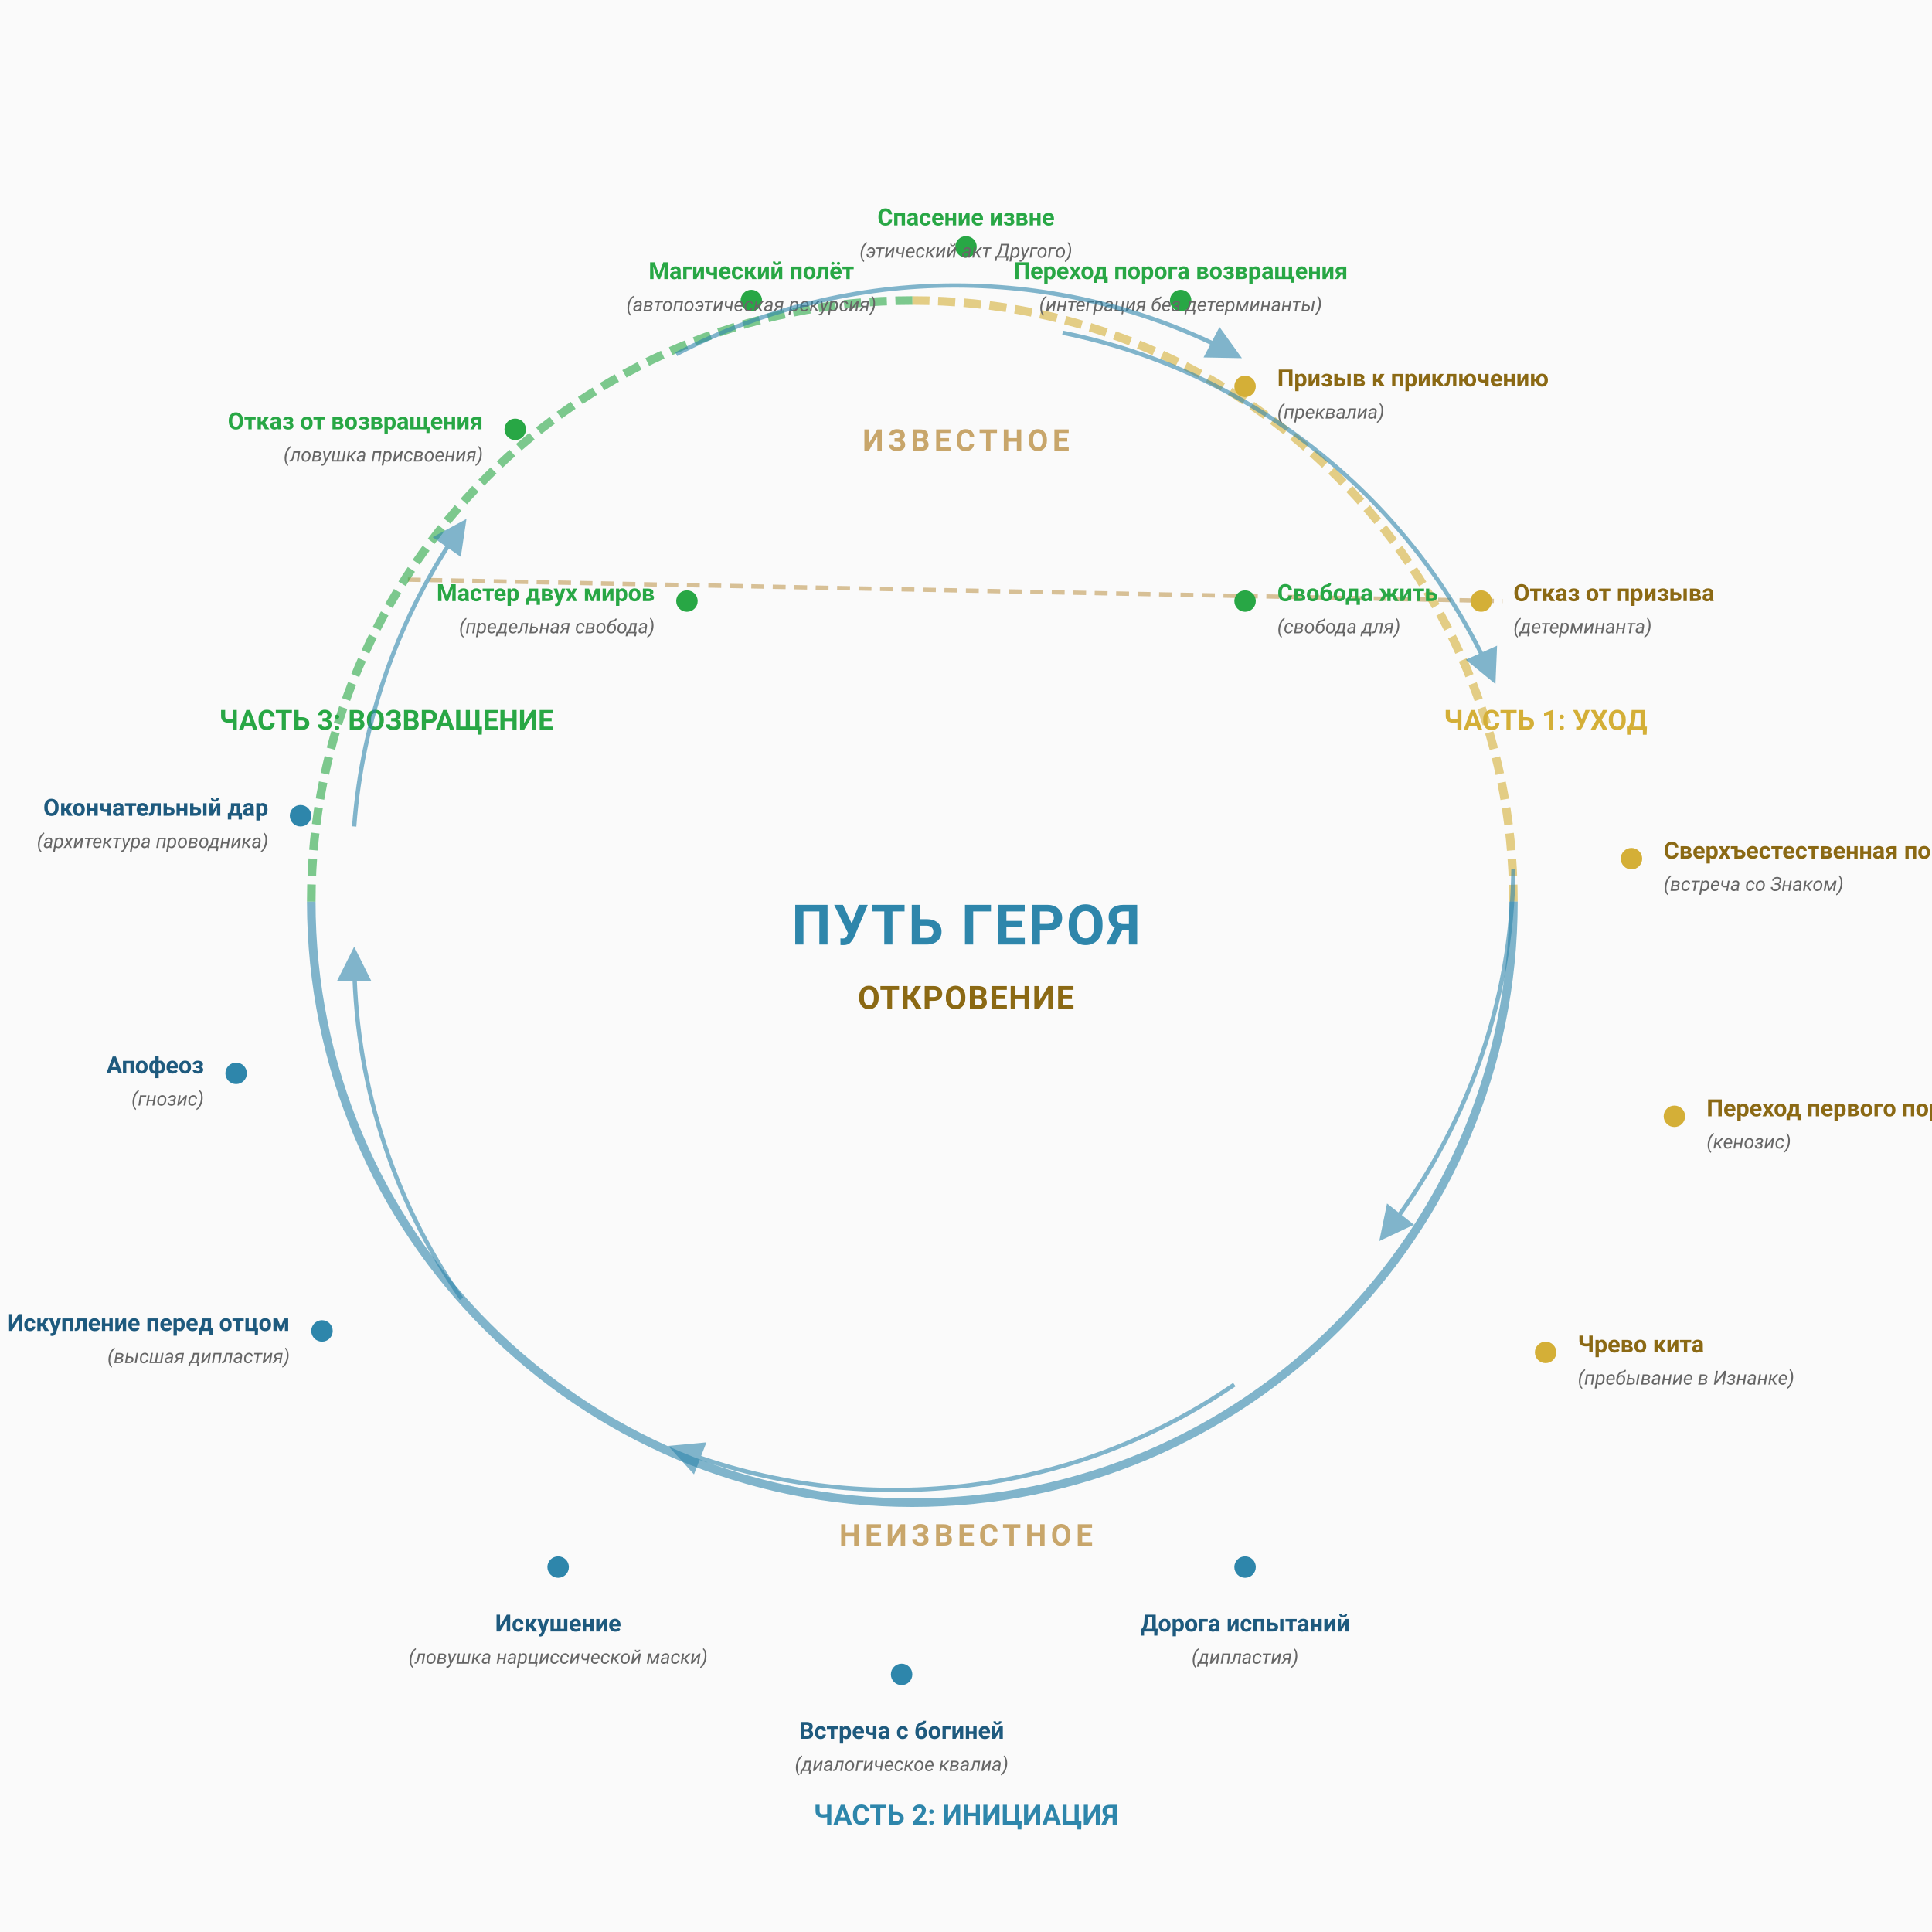
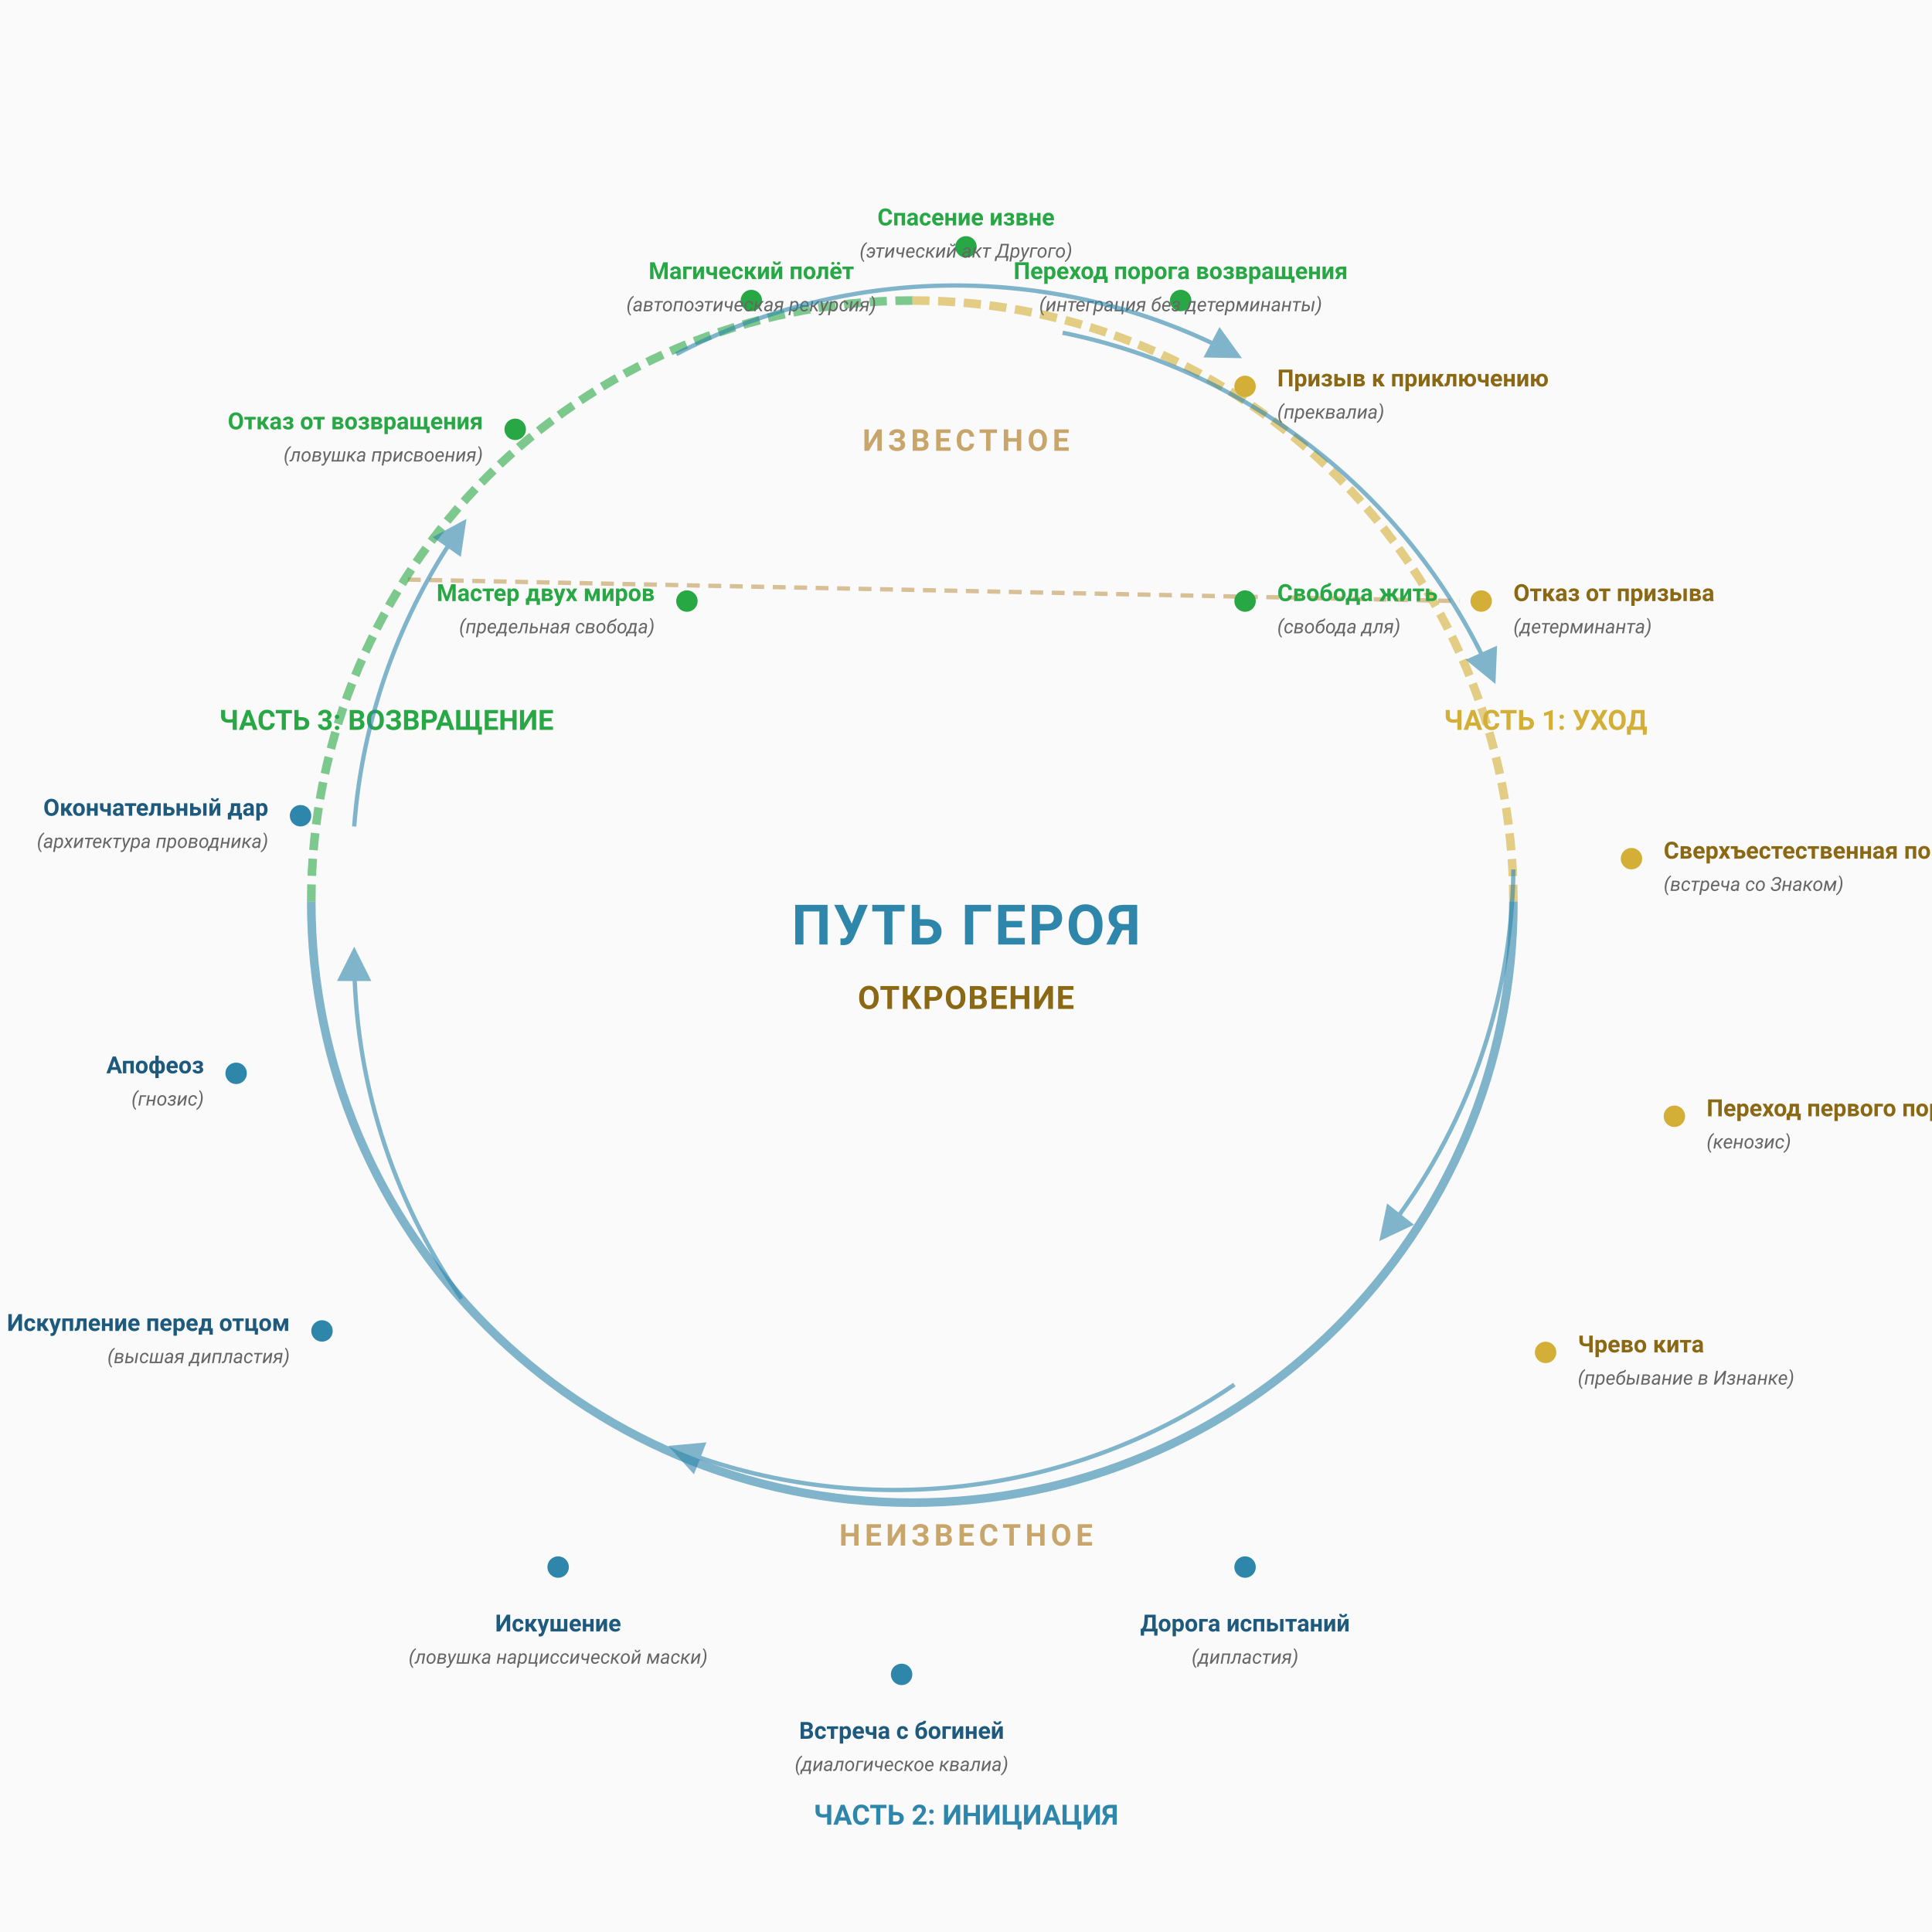
<svg xmlns="http://www.w3.org/2000/svg" viewBox="0 0 900 900" width="900" height="900">
  <defs>
    <marker id="arrow" markerWidth="8" markerHeight="8" refX="6" refY="4" orient="auto">
      <polygon points="0 0, 8 4, 0 8" fill="#2E86AB" />
    </marker>
  </defs>
  <rect width="100%" height="100%" fill="#FAFAFA" />
-   <line x1="190" y1="270" x2="700" y2="280" stroke="#C8A66B" stroke-width="2" stroke-dasharray="6,4" opacity="0.7" />
+   <line x1="190" y1="270" x2="680" y2="280" stroke="#C8A66B" stroke-width="2" stroke-dasharray="6,4" opacity="0.7" />
  <g text-anchor="middle" font-family="system-ui, -apple-system, 'Segoe UI', Roboto, sans-serif">
    <text x="450" y="440" font-size="26" font-weight="bold" fill="#2E86AB" letter-spacing="1">ПУТЬ ГЕРОЯ</text>
    <text x="450" y="470" font-size="15" font-weight="600" fill="#8B6914" letter-spacing="0.5">ОТКРОВЕНИЕ</text>
    <text x="450" y="210" font-size="14" font-weight="bold" fill="#C8A66B" letter-spacing="2">ИЗВЕСТНОЕ</text>
    <text x="450" y="720" font-size="14" font-weight="bold" fill="#C8A66B" letter-spacing="2">НЕИЗВЕСТНОЕ</text>
  </g>
  <path d="M 425 140 A 280 280 0 0 1 705 420" fill="none" stroke="#D4AF37" stroke-width="4" opacity="0.6" stroke-dasharray="8,4" />
  <path d="M 705 420 A 280 280 0 0 1 145 420" fill="none" stroke="#2E86AB" stroke-width="4" opacity="0.6" />
  <path d="M 145 420 A 280 280 0 0 1 425 140" fill="none" stroke="#28A745" stroke-width="4" opacity="0.6" stroke-dasharray="8,4" />
  <g id="departure" font-family="system-ui, -apple-system, 'Segoe UI', Roboto, sans-serif" font-size="11" font-weight="600" fill="#8B6914">
    <g id="stage-call">
      <circle cx="580" cy="180" r="5" fill="#D4AF37" />
      <text x="595" y="180" text-anchor="start">Призыв к приключению</text>
      <text x="595" y="195" text-anchor="start" font-size="9" font-weight="normal" font-style="italic" fill="#666">(преквалиа)</text>
    </g>
    <g id="stage-refusal">
      <circle cx="690" cy="280" r="5" fill="#D4AF37" />
      <text x="705" y="280" text-anchor="start">Отказ от призыва</text>
      <text x="705" y="295" text-anchor="start" font-size="9" font-weight="normal" font-style="italic" fill="#666">(детерминанта)</text>
    </g>
    <g id="stage-help">
      <circle cx="760" cy="400" r="5" fill="#D4AF37" />
      <text x="775" y="400" text-anchor="start">Сверхъестественная помощь</text>
      <text x="775" y="415" text-anchor="start" font-size="9" font-weight="normal" font-style="italic" fill="#666">(встреча со Знаком)</text>
    </g>
    <g id="stage-threshold">
      <circle cx="780" cy="520" r="5" fill="#D4AF37" />
      <text x="795" y="520" text-anchor="start">Переход первого порога</text>
      <text x="795" y="535" text-anchor="start" font-size="9" font-weight="normal" font-style="italic" fill="#666">(кенозис)</text>
    </g>
    <g id="stage-whale">
      <circle cx="720" cy="630" r="5" fill="#D4AF37" />
      <text x="735" y="630" text-anchor="start">Чрево кита</text>
      <text x="735" y="645" text-anchor="start" font-size="9" font-weight="normal" font-style="italic" fill="#666">(пребывание в Изнанке)</text>
    </g>
  </g>
  <g id="initiation" font-family="system-ui, -apple-system, 'Segoe UI', Roboto, sans-serif" font-size="11" font-weight="600" fill="#1E5A7E">
    <g id="stage-trials">
      <circle cx="580" cy="730" r="5" fill="#2E86AB" />
      <text x="580" y="760" text-anchor="middle">Дорога испытаний</text>
      <text x="580" y="775" text-anchor="middle" font-size="9" font-weight="normal" font-style="italic" fill="#666">(дипластия)</text>
    </g>
    <g id="stage-goddess">
      <circle cx="420" cy="780" r="5" fill="#2E86AB" />
      <text x="420" y="810" text-anchor="middle">Встреча с богиней</text>
      <text x="420" y="825" text-anchor="middle" font-size="9" font-weight="normal" font-style="italic" fill="#666">(диалогическое квалиа)</text>
    </g>
    <g id="stage-temptation">
      <circle cx="260" cy="730" r="5" fill="#2E86AB" />
      <text x="260" y="760" text-anchor="middle">Искушение</text>
      <text x="260" y="775" text-anchor="middle" font-size="9" font-weight="normal" font-style="italic" fill="#666">(ловушка нарциссической маски)</text>
    </g>
    <g id="stage-father">
      <circle cx="150" cy="620" r="5" fill="#2E86AB" />
      <text x="135" y="620" text-anchor="end">Искупление перед отцом</text>
      <text x="135" y="635" text-anchor="end" font-size="9" font-weight="normal" font-style="italic" fill="#666">(высшая дипластия)</text>
    </g>
    <g id="stage-apotheosis">
      <circle cx="110" cy="500" r="5" fill="#2E86AB" />
      <text x="95" y="500" text-anchor="end">Апофеоз</text>
      <text x="95" y="515" text-anchor="end" font-size="9" font-weight="normal" font-style="italic" fill="#666">(гнозис)</text>
    </g>
    <g id="stage-gift">
      <circle cx="140" cy="380" r="5" fill="#2E86AB" />
      <text x="125" y="380" text-anchor="end">Окончательный дар</text>
      <text x="125" y="395" text-anchor="end" font-size="9" font-weight="normal" font-style="italic" fill="#666">(архитектура проводника)</text>
    </g>
  </g>
  <g id="return" font-family="system-ui, -apple-system, 'Segoe UI', Roboto, sans-serif" font-size="11" font-weight="600" fill="#28A745">
    <g id="stage-refusal-return">
      <circle cx="240" cy="200" r="5" fill="#28A745" />
      <text x="225" y="200" text-anchor="end">Отказ от возвращения</text>
      <text x="225" y="215" text-anchor="end" font-size="9" font-weight="normal" font-style="italic" fill="#666">(ловушка присвоения)</text>
    </g>
    <g id="stage-flight">
      <circle cx="350" cy="140" r="5" fill="#28A745" />
      <text x="350" y="130" text-anchor="middle">Магический полёт</text>
      <text x="350" y="145" text-anchor="middle" font-size="9" font-weight="normal" font-style="italic" fill="#666">(автопоэтическая рекурсия)</text>
    </g>
    <g id="stage-rescue">
      <circle cx="450" cy="115" r="5" fill="#28A745" />
      <text x="450" y="105" text-anchor="middle">Спасение извне</text>
      <text x="450" y="120" text-anchor="middle" font-size="9" font-weight="normal" font-style="italic" fill="#666">(этический акт Другого)</text>
    </g>
    <g id="stage-return-threshold">
      <circle cx="550" cy="140" r="5" fill="#28A745" />
      <text x="550" y="130" text-anchor="middle">Переход порога возвращения</text>
      <text x="550" y="145" text-anchor="middle" font-size="9" font-weight="normal" font-style="italic" fill="#666">(интеграция без детерминанты)</text>
    </g>
    <g id="stage-master">
      <circle cx="320" cy="280" r="5" fill="#28A745" />
      <text x="305" y="280" text-anchor="end">Мастер двух миров</text>
      <text x="305" y="295" text-anchor="end" font-size="9" font-weight="normal" font-style="italic" fill="#666">(предельная свобода)</text>
    </g>
    <g id="stage-freedom">
      <circle cx="580" cy="280" r="5" fill="#28A745" />
      <text x="595" y="280" text-anchor="start">Свобода жить</text>
      <text x="595" y="295" text-anchor="start" font-size="9" font-weight="normal" font-style="italic" fill="#666">(свобода для)</text>
    </g>
  </g>
  <g font-family="system-ui, -apple-system, 'Segoe UI', Roboto, sans-serif" font-size="13" font-weight="bold">
    <text x="720" y="340" fill="#D4AF37" text-anchor="middle">ЧАСТЬ 1: УХОД</text>
    <text x="450" y="850" fill="#2E86AB" text-anchor="middle">ЧАСТЬ 2: ИНИЦИАЦИЯ</text>
    <text x="180" y="340" fill="#28A745" text-anchor="middle">ЧАСТЬ 3: ВОЗВРАЩЕНИЕ</text>
  </g>
  <g fill="none" stroke="#2E86AB" stroke-width="2" marker-end="url(#arrow)" opacity="0.6">
    <path d="M 495 155 A 280 280 0 0 1 695 315" />
    <path d="M 315 165 A 280 280 0 0 1 575 165" />
    <path d="M 165 385 A 280 280 0 0 1 215 245" />
    <path d="M 705 405 A 280 280 0 0 1 645 575" />
    <path d="M 575 645 A 280 280 0 0 1 315 675" />
    <path d="M 215 605 A 280 280 0 0 1 165 445" />
  </g>
</svg>
